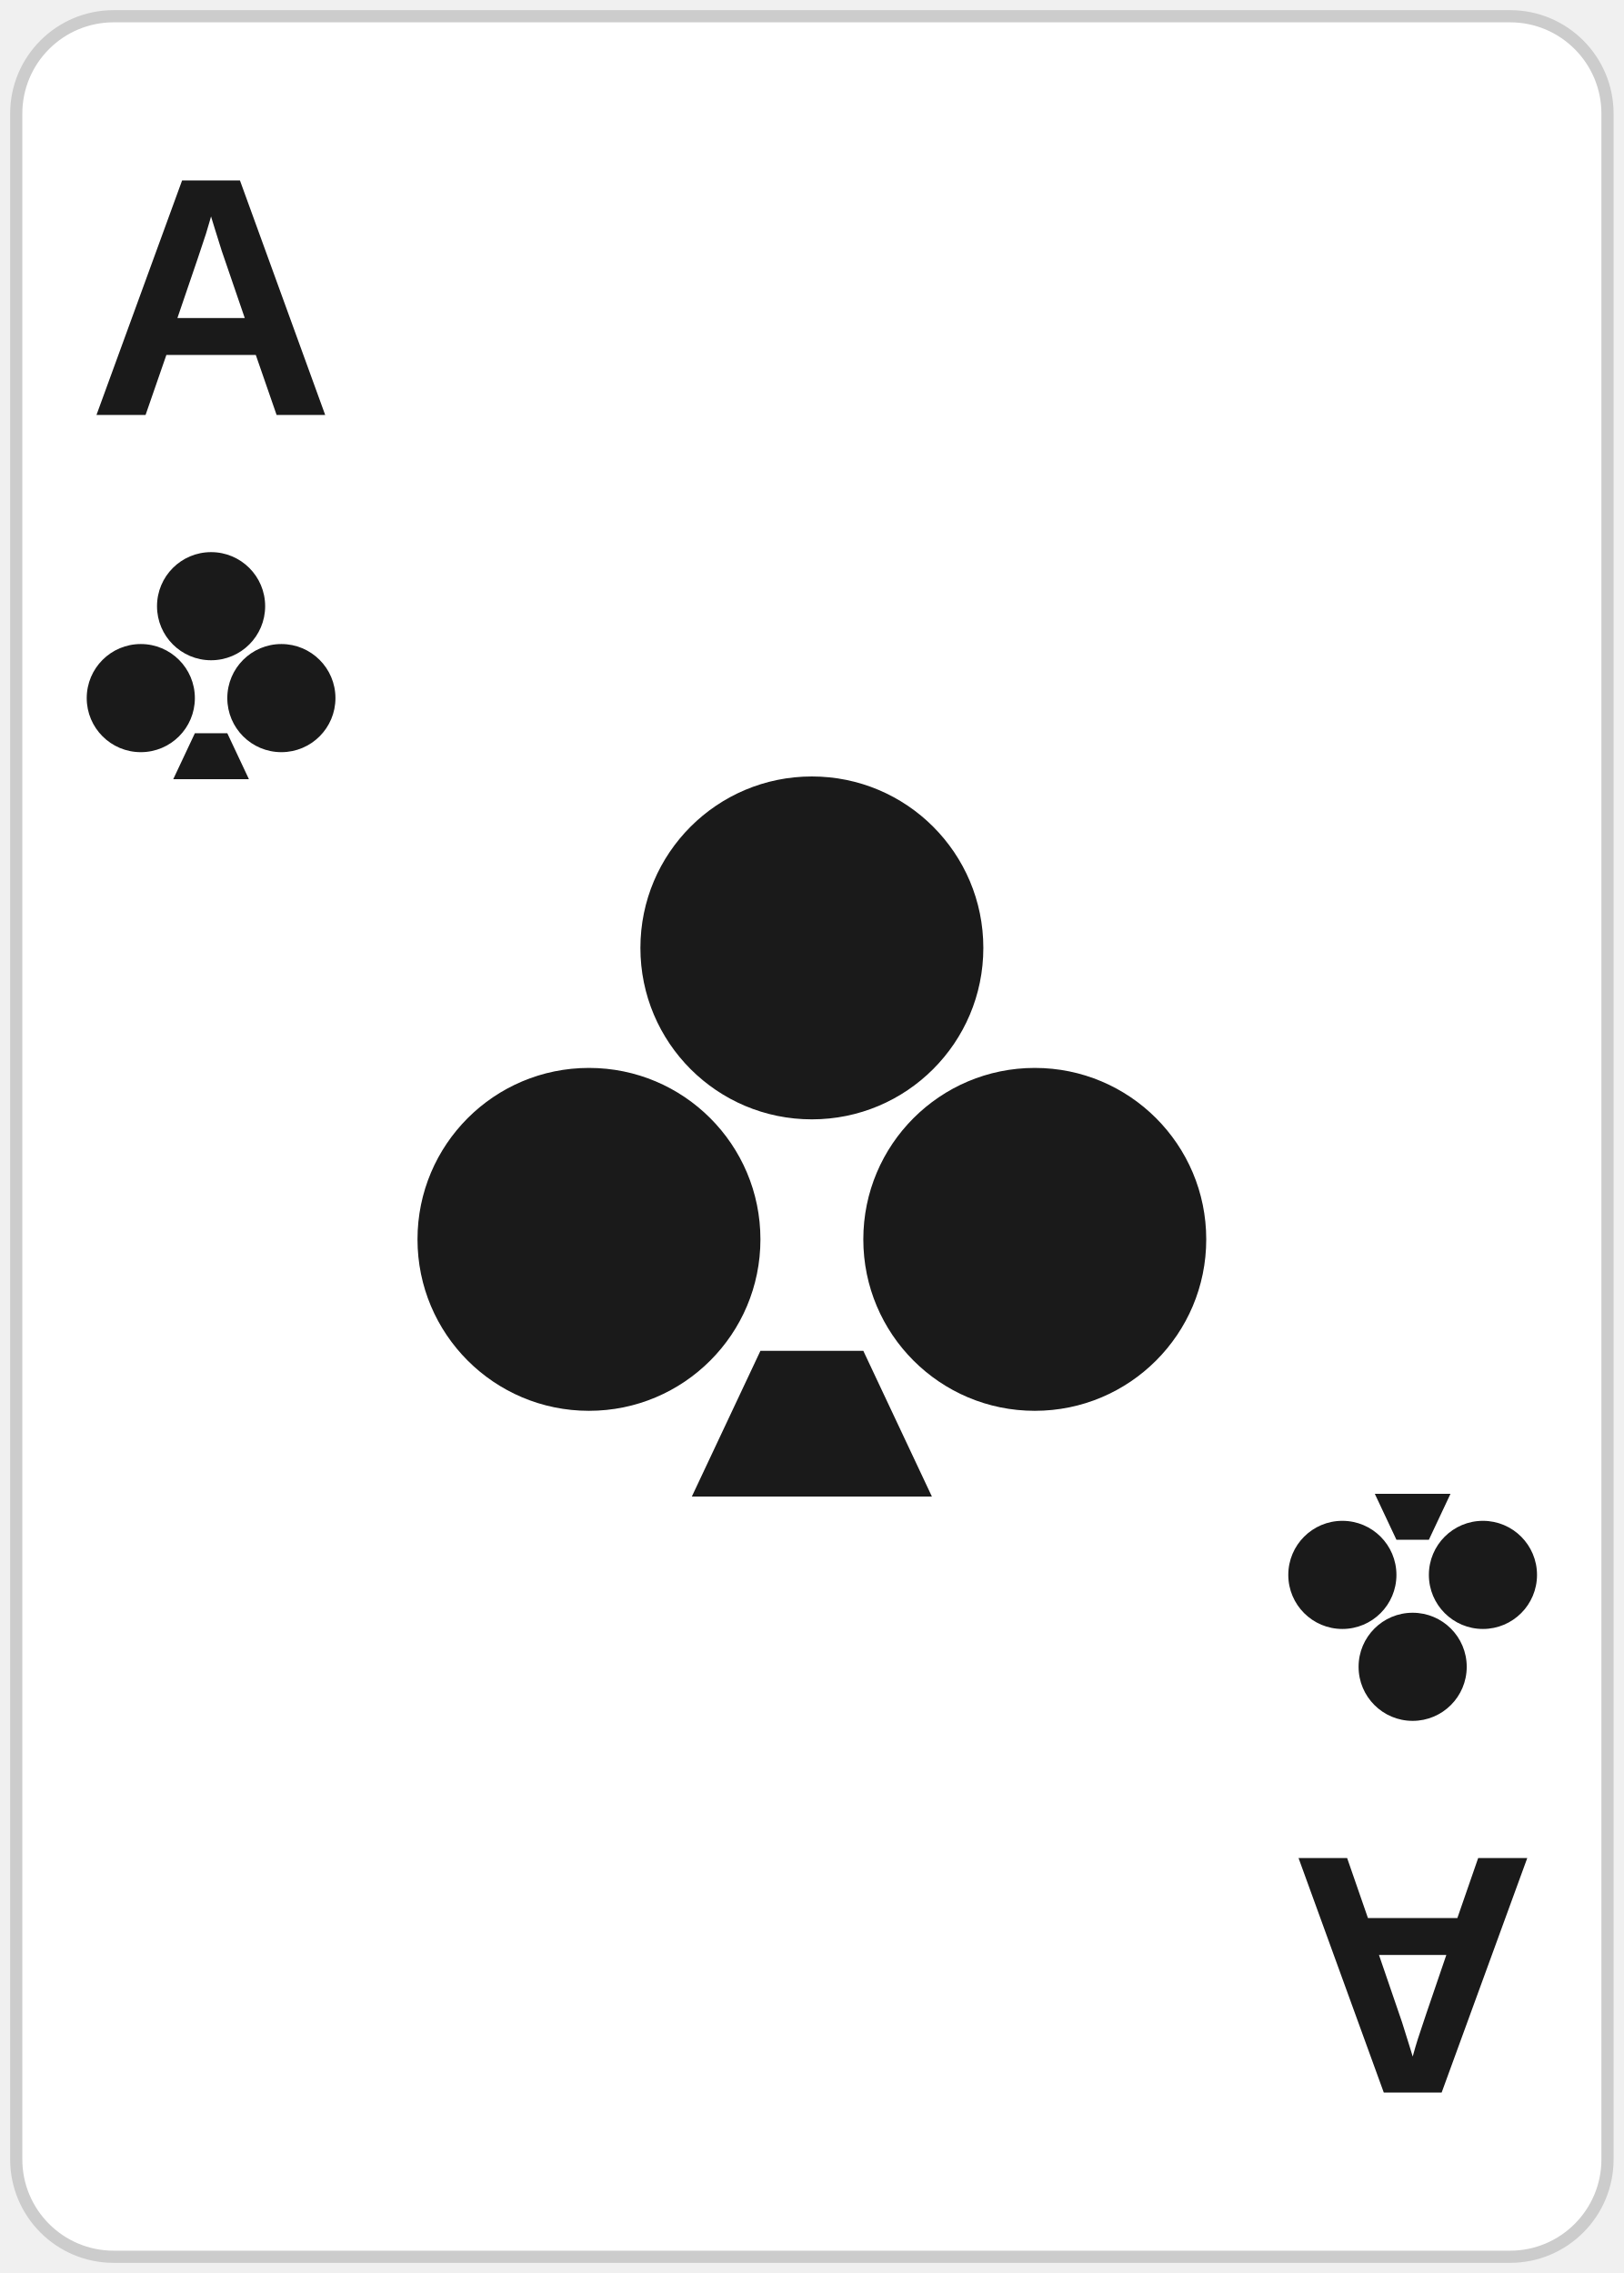
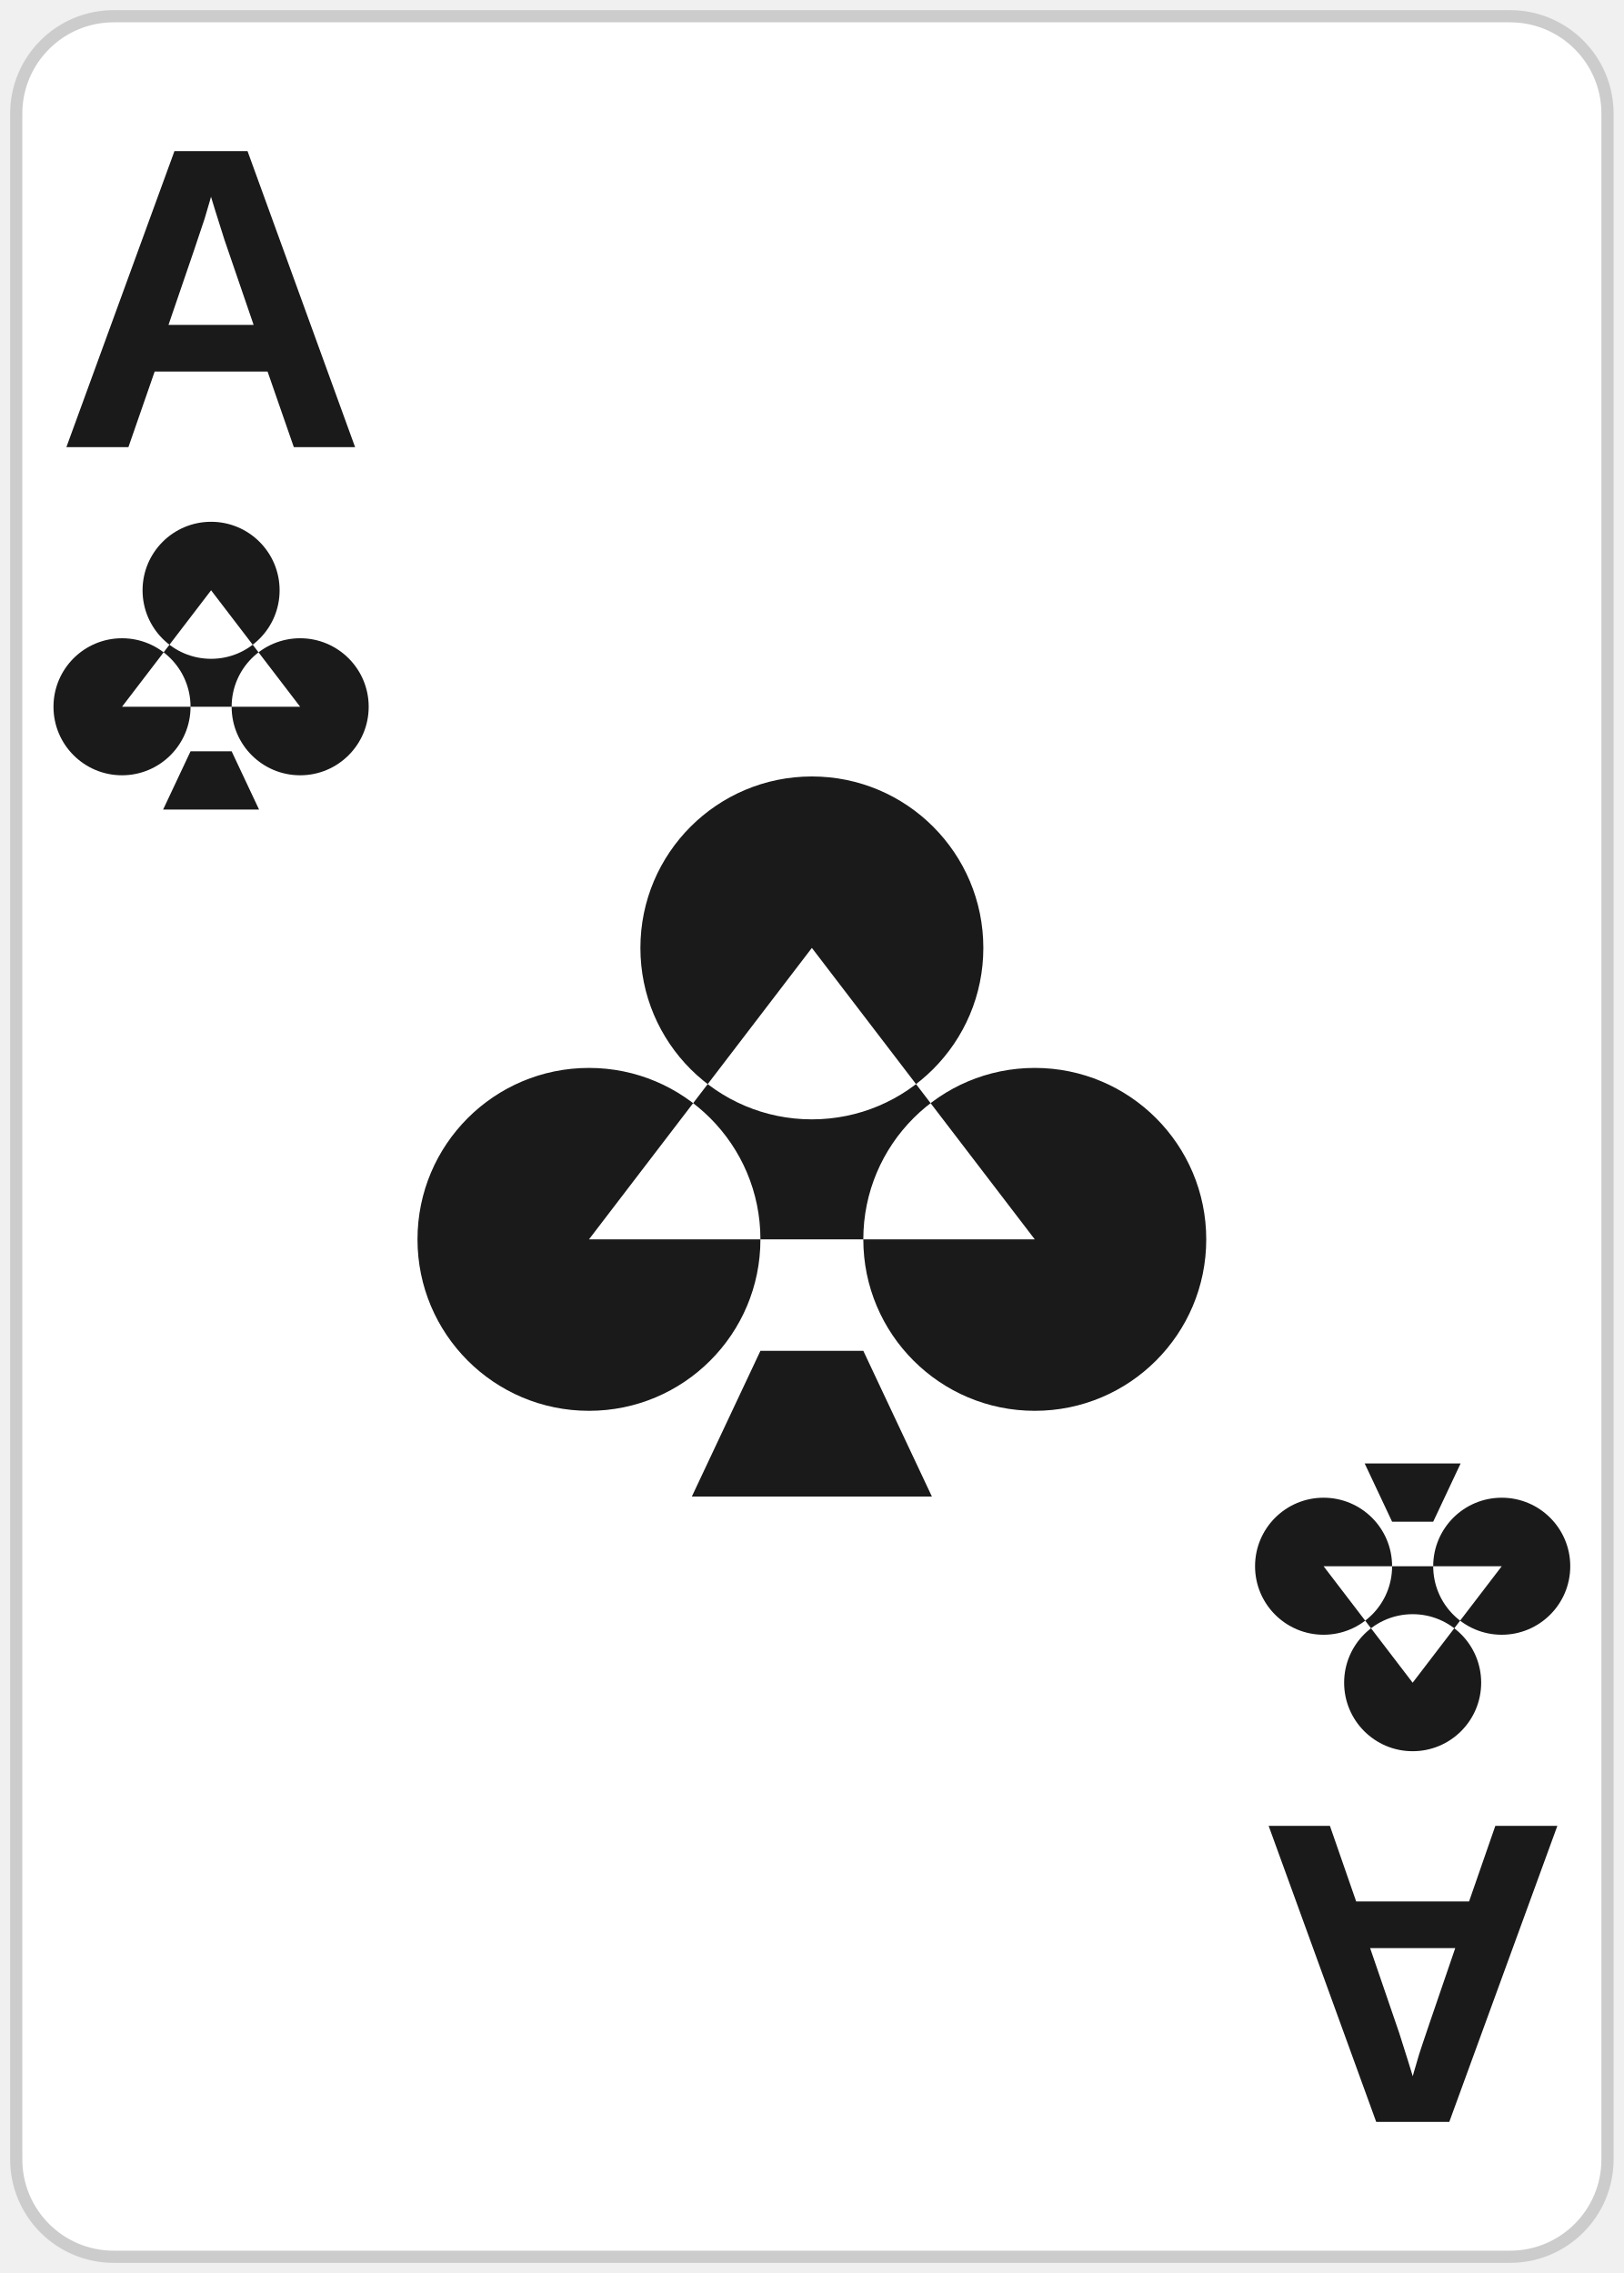
<svg xmlns="http://www.w3.org/2000/svg" viewBox="0 0 200 280" width="200" height="280">
  <rect x="2" y="2" width="196" height="276" rx="12" ry="12" fill="#ffffff" stroke="#cccccc" stroke-width="1.5" />
  <g transform="rotate(0 26 59)">
-     <text x="26" y="51.12" font-family="'Arial', 'Helvetica', sans-serif" font-size="42" font-weight="700" fill="#1a1a1a" text-anchor="middle">A</text>
-     <g transform="translate(26 82) scale(0.333)">
-       <path d="M 0 -42 C 11.05 -42 20 -33.05 20 -22 C 20 -10.95 11.05 -2 0 -2 C -11.05 -2 -20 -10.95 -20 -22 C -20 -33.05 -11.05 -42 0 -42 Z M -26 -8 C -14.95 -8 -6 0.95 -6 12 C -6 23.05 -14.95 32 -26 32 C -37.05 32 -46 23.05 -46 12 C -46 0.95 -37.05 -8 -26 -8 Z M 26 -8 C 37.05 -8 46 0.95 46 12 C 46 23.05 37.05 32 26 32 C 14.95 32 6 23.05 6 12 C 6 0.95 14.95 -8 26 -8 Z M -6 25 L 6 25 L 14 42 L -14 42 Z" fill="#1a1a1a" />
+     <text x="26" y="55.08" font-family="'Arial', 'Helvetica', sans-serif" font-size="53" font-weight="700" fill="#1a1a1a" text-anchor="middle">A</text>
+     <g transform="translate(26 82) scale(0.422)">
+       <path d="M 0 -42 C 11.05 -42 20 -33.05 20 -22 C 20 -10.95 11.05 -2 0 -2 C -11.05 -2 -20 -10.95 -20 -22 C -20 -33.05 -11.05 -42 0 -42 Z M -26 -8 C -14.95 -8 -6 0.95 -6 12 C -6 23.05 -14.95 32 -26 32 C -37.05 32 -46 23.05 -46 12 C -46 0.95 -37.05 -8 -26 -8 Z M 26 -8 C 37.05 -8 46 0.95 46 12 C 46 23.05 37.05 32 26 32 C 14.95 32 6 23.05 6 12 C 6 0.95 14.95 -8 26 -8 Z M 0 -22 L -26 12 L 26 12 Z M -6 25 L 6 25 L 14 42 L -14 42 Z" fill="#1a1a1a" />
    </g>
  </g>
  <g transform="rotate(180 174 221)">
-     <text x="174" y="213.12" font-family="'Arial', 'Helvetica', sans-serif" font-size="42" font-weight="700" fill="#1a1a1a" text-anchor="middle">A</text>
-     <g transform="translate(174 244) scale(0.333)">
-       <path d="M 0 -42 C 11.05 -42 20 -33.05 20 -22 C 20 -10.95 11.05 -2 0 -2 C -11.05 -2 -20 -10.95 -20 -22 C -20 -33.05 -11.05 -42 0 -42 Z M -26 -8 C -14.95 -8 -6 0.95 -6 12 C -6 23.05 -14.95 32 -26 32 C -37.05 32 -46 23.05 -46 12 C -46 0.95 -37.05 -8 -26 -8 Z M 26 -8 C 37.05 -8 46 0.95 46 12 C 46 23.05 37.05 32 26 32 C 14.95 32 6 23.05 6 12 C 6 0.95 14.95 -8 26 -8 Z M -6 25 L 6 25 L 14 42 L -14 42 Z" fill="#1a1a1a" />
+     <text x="174" y="217.08" font-family="'Arial', 'Helvetica', sans-serif" font-size="53" font-weight="700" fill="#1a1a1a" text-anchor="middle">A</text>
+     <g transform="translate(174 244) scale(0.422)">
+       <path d="M 0 -42 C 11.05 -42 20 -33.05 20 -22 C 20 -10.95 11.05 -2 0 -2 C -11.05 -2 -20 -10.95 -20 -22 C -20 -33.05 -11.05 -42 0 -42 Z M -26 -8 C -14.95 -8 -6 0.95 -6 12 C -6 23.05 -14.95 32 -26 32 C -37.05 32 -46 23.05 -46 12 C -46 0.95 -37.05 -8 -26 -8 Z M 26 -8 C 37.05 -8 46 0.95 46 12 C 46 23.05 37.05 32 26 32 C 14.95 32 6 23.05 6 12 C 6 0.95 14.95 -8 26 -8 Z M 0 -22 L -26 12 L 26 12 Z M -6 25 L 6 25 L 14 42 L -14 42 Z" fill="#1a1a1a" />
    </g>
  </g>
  <g transform="translate(100 140) scale(1.056)">
-     <path d="M 0 -42 C 11.05 -42 20 -33.05 20 -22 C 20 -10.95 11.05 -2 0 -2 C -11.05 -2 -20 -10.95 -20 -22 C -20 -33.05 -11.05 -42 0 -42 Z M -26 -8 C -14.95 -8 -6 0.95 -6 12 C -6 23.05 -14.95 32 -26 32 C -37.05 32 -46 23.05 -46 12 C -46 0.95 -37.05 -8 -26 -8 Z M 26 -8 C 37.05 -8 46 0.95 46 12 C 46 23.05 37.05 32 26 32 C 14.95 32 6 23.05 6 12 C 6 0.95 14.95 -8 26 -8 Z M -6 25 L 6 25 L 14 42 L -14 42 Z" fill="#1a1a1a" />
+     <path d="M 0 -42 C 11.05 -42 20 -33.05 20 -22 C 20 -10.95 11.05 -2 0 -2 C -11.05 -2 -20 -10.95 -20 -22 C -20 -33.05 -11.05 -42 0 -42 Z M -26 -8 C -14.95 -8 -6 0.95 -6 12 C -6 23.05 -14.95 32 -26 32 C -37.05 32 -46 23.05 -46 12 C -46 0.95 -37.05 -8 -26 -8 Z M 26 -8 C 37.05 -8 46 0.95 46 12 C 46 23.05 37.05 32 26 32 C 14.95 32 6 23.05 6 12 C 6 0.95 14.95 -8 26 -8 Z M 0 -22 L -26 12 L 26 12 Z M -6 25 L 6 25 L 14 42 L -14 42 Z" fill="#1a1a1a" />
  </g>
</svg>
